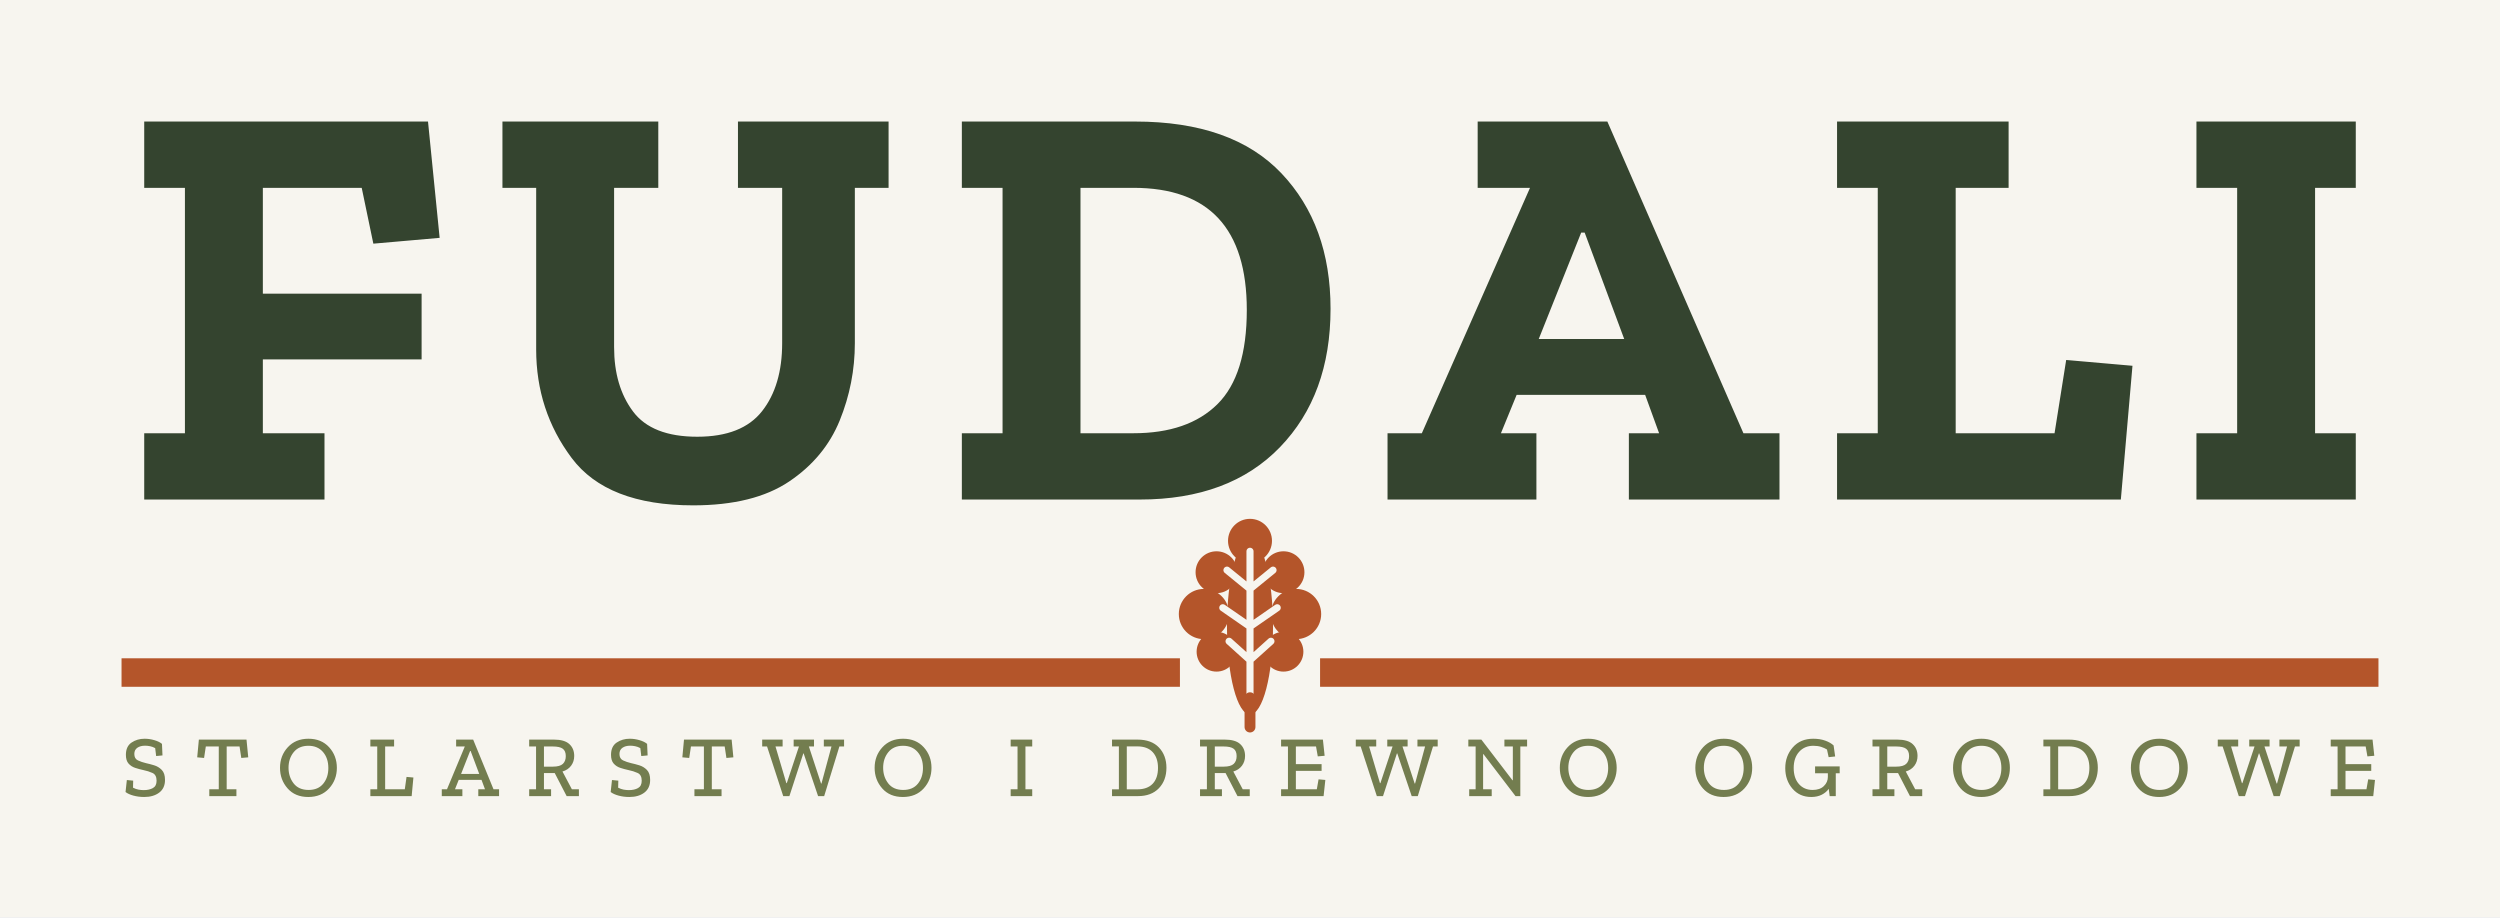
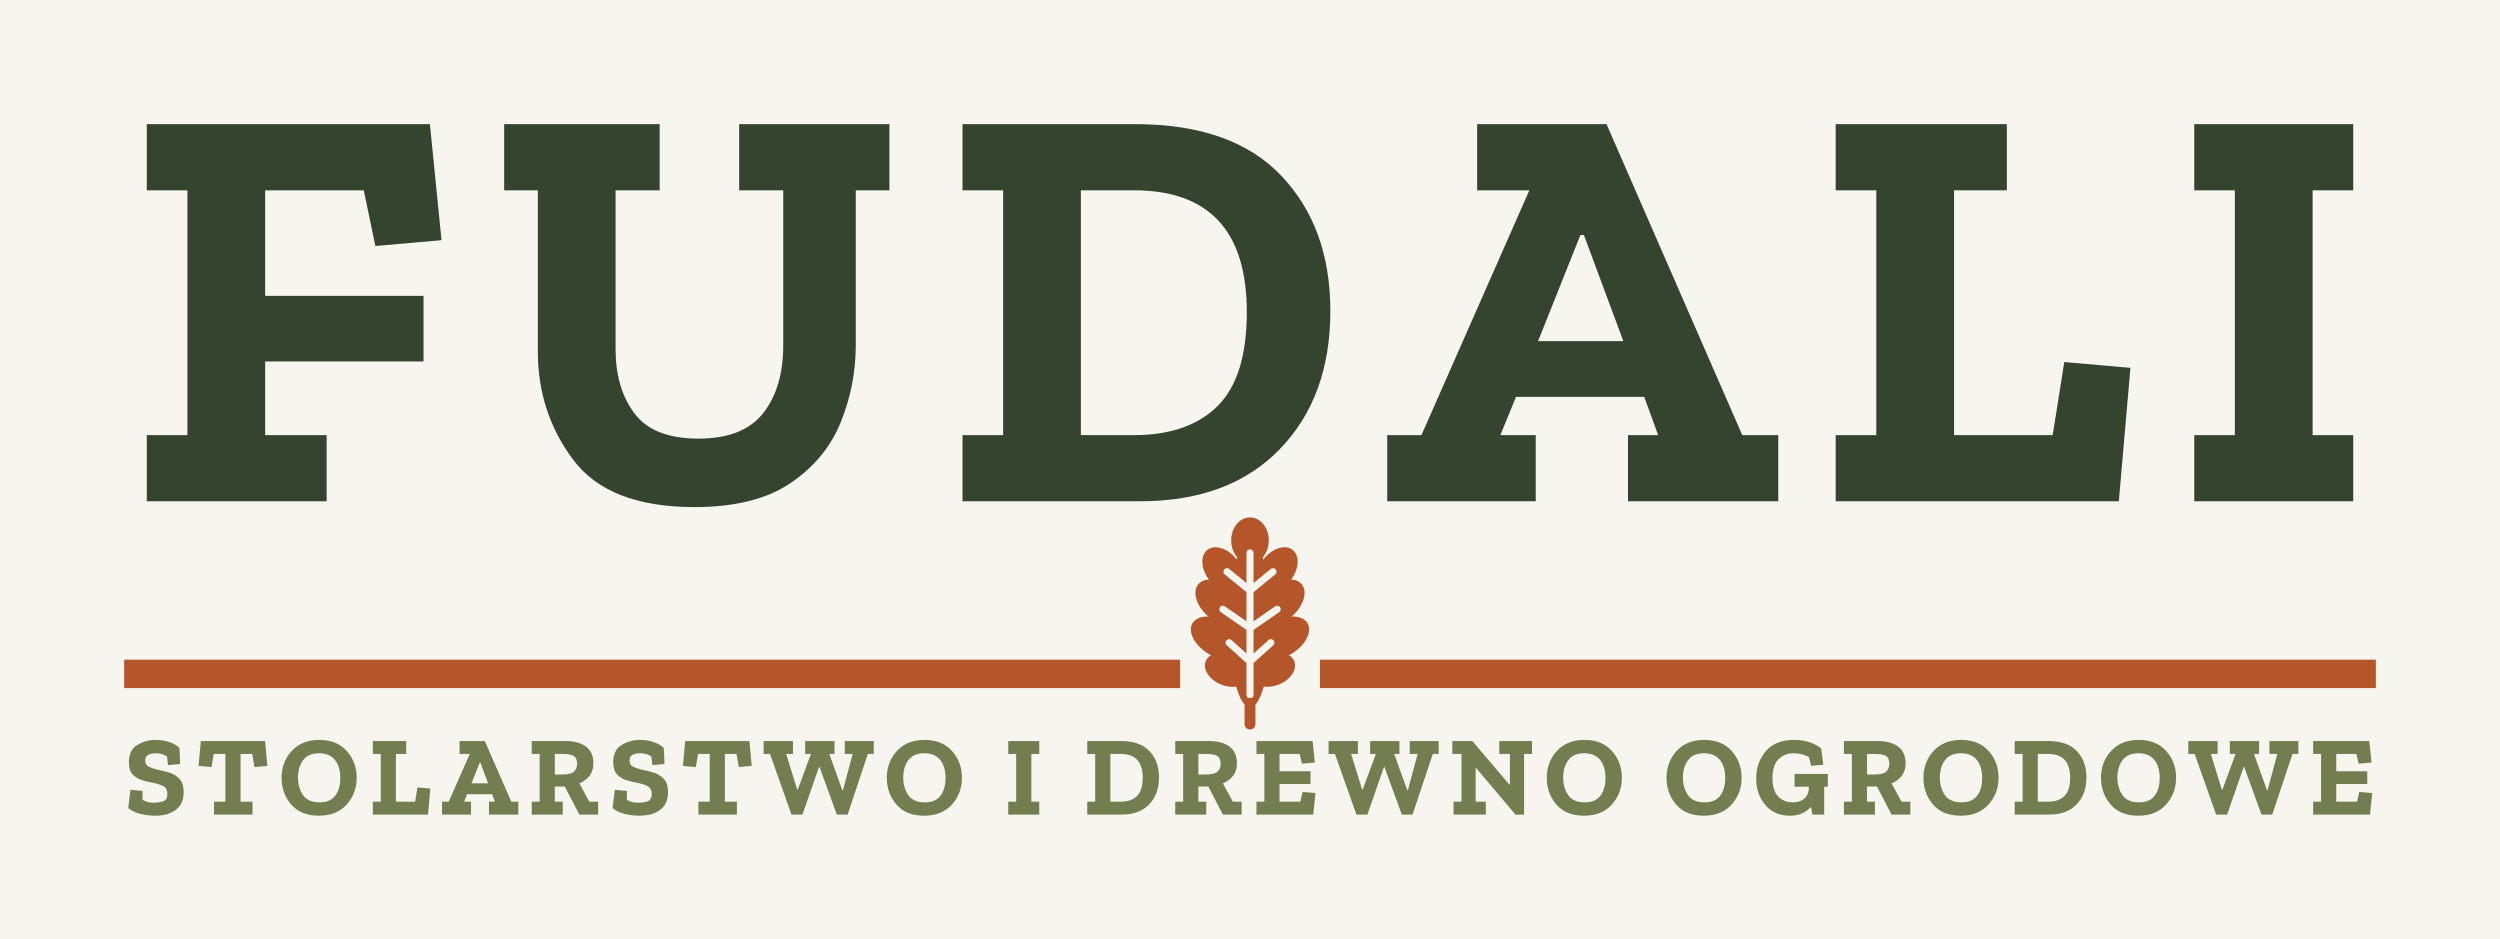
- <svg xmlns="http://www.w3.org/2000/svg" viewBox="0 0 429.9 157.7" width="429.9" height="157.7">
-   <rect width="429.9" height="157.7" fill="#F7F5EF" />
-   <g transform="translate(20.9 20.9)">
+ <svg xmlns="http://www.w3.org/2000/svg" viewBox="0 0 430.9 161.8" width="430.9" height="161.8">
+   <rect width="430.9" height="161.8" fill="#F7F5EF" />
+   <g transform="translate(21.4 21.4)">
    <g transform="translate(0 0.0)">
      <path d="M54.7 -45.0 43.3 -44.0 41.3 -53.6H24.3V-35.4H51.6V-24.1H24.3V-11.4H34.9V0.0H3.9V-11.4H10.9V-53.6H3.9V-65.0H52.7Z M131.9 -53.6H126.1V-26.9Q126.1 -20.0 123.5 -13.6Q120.9 -7.2 114.8 -3.1Q108.7 1.0 98.3 1.0Q83.5 1.0 77.4 -7.15Q71.3 -15.3 71.3 -25.8V-53.6H65.5V-65.0H92.3V-53.6H84.7V-26.2Q84.7 -19.5 87.95 -15.15Q91.2 -10.8 99.0 -10.8Q106.7 -10.8 110.15 -15.2Q113.6 -19.6 113.6 -26.9V-53.6H106.0V-65.0H131.9Z M207.9 -32.8Q207.9 -18.0 199.2 -9.0Q190.5 0.0 175.1 0.0H144.5V-11.4H151.5V-53.6H144.5V-65.0H174.3Q191 -65.0 199.45 -56.1Q207.9 -47.2 207.9 -32.8ZM193.5 -32.6Q193.5 -53.6 174 -53.6H164.9V-11.4H174Q183.4 -11.4 188.45 -16.4Q193.5 -21.4 193.5 -32.6Z M285.1 0.0H259.2V-11.4H264.4L262 -18.0H239.9L237.2 -11.4H243.3V0.0H217.7V-11.4H223.6L242.2 -53.6H233.2V-65.0H255.5L278.9 -11.4H285.1ZM258.4 -27.6 251.6 -45.9H251L243.7 -27.6Z M343.8 0.0H295.0V-11.4H302.0V-53.6H295.0V-65.0H324.5V-53.6H315.4V-11.4H332.4L334.4 -24.0L345.8 -23.0Z M384.2 0.0H356.8V-11.4H363.8V-53.6H356.8V-65.0H384.2V-53.6H377.2V-11.4H384.2Z" fill="#34442F" transform="translate(0 65.0)" />
      <rect x="0" y="92.3" width="182.0" height="4.9" fill="#B4552A" />
      <rect x="206.1" y="92.3" width="182.0" height="4.9" fill="#B4552A" />
      <g transform="translate(194.05 68.14) rotate(0)">
-         <mask id="m25888765" maskUnits="userSpaceOnUse" x="-18.0" y="-1.8" width="36.0" height="45.0">
+         <mask id="m94210457" maskUnits="userSpaceOnUse" x="-18.0" y="-1.8" width="36.0" height="45.0">
          <rect x="-18.0" y="-1.8" width="36.0" height="45.0" fill="#fff" />
          <path d="M0 5.76 L0 30.23 M0 12.23 L3.96 9.00 M0 12.23 L-3.96 9.00M0 18.71 L4.68 15.47 M0 18.71 L-4.68 15.47M0 24.47 L3.60 21.23 M0 24.47 L-3.60 21.23" stroke="#000" stroke-width="1.22" stroke-linecap="round" fill="none" />
        </mask>
-         <g mask="url(#m25888765)">
+         <g mask="url(#m94210457)">
          <g fill="#B4552A">
-             <ellipse cx="0" cy="18.71" rx="3.96" ry="15.11" />
-             <circle cx="0.00" cy="3.96" r="3.78" />
-             <circle cx="5.76" cy="9.36" r="3.60" />
-             <circle cx="-5.76" cy="9.36" r="3.60" />
-             <circle cx="7.92" cy="16.55" r="4.32" />
-             <circle cx="-7.92" cy="16.55" r="4.32" />
-             <circle cx="5.76" cy="23.03" r="3.42" />
-             <circle cx="-5.76" cy="23.03" r="3.42" />
+             <ellipse cx="0" cy="17.99" rx="3.60" ry="14.39" />
+             <ellipse cx="4.68" cy="8.64" rx="4.32" ry="2.95" transform="rotate(-52 4.68 8.64)" />
+             <ellipse cx="-4.68" cy="8.64" rx="4.32" ry="2.95" transform="rotate(52 -4.68 8.64)" />
+             <ellipse cx="5.04" cy="14.39" rx="5.04" ry="3.17" transform="rotate(-40 5.04 14.39)" />
+             <ellipse cx="-5.04" cy="14.39" rx="5.04" ry="3.17" transform="rotate(40 -5.04 14.39)" />
+             <ellipse cx="5.40" cy="20.51" rx="5.22" ry="3.17" transform="rotate(-30 5.40 20.51)" />
+             <ellipse cx="-5.40" cy="20.51" rx="5.22" ry="3.17" transform="rotate(30 -5.40 20.51)" />
+             <ellipse cx="3.96" cy="25.91" rx="3.96" ry="2.73" transform="rotate(-22 3.96 25.91)" />
+             <ellipse cx="-3.96" cy="25.91" rx="3.96" ry="2.73" transform="rotate(22 -3.96 25.91)" />
+             <ellipse cx="0" cy="3.60" rx="3.24" ry="3.96" />
          </g>
        </g>
-         <path d="M0 30.94 L0 35.98" stroke="#B4552A" stroke-width="1.87" stroke-linecap="round" />
+         <path d="M0 31.66 L0 35.26" stroke="#B4552A" stroke-width="1.87" stroke-linecap="round" />
      </g>
-       <path d="M7.475 -2.781Q7.475 -1.36 6.481 -0.605Q5.487 0.15 3.902 0.15Q2.93 0.15 2.063 -0.082Q1.196 -0.314 0.688 -0.703L0.912 -2.766L2.003 -2.661L1.973 -1.45Q2.467 -1.196 2.923 -1.114Q3.379 -1.032 3.827 -1.032Q4.754 -1.032 5.389 -1.383Q6.025 -1.734 6.025 -2.646Q6.025 -3.663 5.315 -3.984Q4.605 -4.306 3.723 -4.485Q3.02 -4.635 2.34 -4.859Q1.659 -5.083 1.203 -5.599Q0.748 -6.115 0.748 -7.101Q0.748 -8.551 1.719 -9.209Q2.691 -9.867 3.962 -9.867Q4.814 -9.867 5.651 -9.62Q6.488 -9.374 6.952 -8.985L7.041 -6.997L5.95 -6.892L5.786 -8.252Q5.352 -8.492 4.904 -8.581Q4.455 -8.671 4.051 -8.671Q3.229 -8.671 2.713 -8.312Q2.198 -7.953 2.198 -7.251Q2.198 -6.429 2.826 -6.137Q3.453 -5.845 4.216 -5.666Q4.844 -5.532 5.606 -5.3Q6.369 -5.068 6.922 -4.5Q7.475 -3.932 7.475 -2.781Z M21.788 -6.668 20.592 -6.563 20.293 -8.536H18.08V-1.181H19.754V0.0H15.09V-1.181H16.72V-8.536H14.492L14.193 -6.563L13.012 -6.668L13.296 -9.718H21.489Z M37.027 -4.859Q37.027 -2.796 35.689 -1.323Q34.351 0.15 32.109 0.15Q29.851 0.15 28.55 -1.331Q27.25 -2.811 27.25 -4.859Q27.25 -6.952 28.595 -8.409Q29.941 -9.867 32.138 -9.867Q34.366 -9.867 35.697 -8.402Q37.027 -6.937 37.027 -4.859ZM35.562 -4.829Q35.562 -6.518 34.643 -7.587Q33.723 -8.656 32.138 -8.656Q30.494 -8.656 29.604 -7.557Q28.715 -6.458 28.715 -4.874Q28.715 -3.319 29.59 -2.19Q30.464 -1.061 32.168 -1.061Q33.813 -1.061 34.687 -2.138Q35.562 -3.214 35.562 -4.829Z M49.89 0.0H42.788V-1.181H43.969V-8.536H42.788V-9.718H46.87V-8.536H45.33V-1.181H48.709L49.008 -3.304L50.189 -3.199Z M64.92 0.0H61.347V-1.181H62.498L61.9 -2.796H57.983L57.34 -1.181H58.611V0.0H55.068V-1.181H55.965L59.03 -8.536H57.535V-9.718H60.465L63.963 -1.181H64.92ZM61.511 -3.812 60.031 -7.759H59.941L58.387 -3.812Z M78.649 0.0H76.541L74.493 -3.962H72.639V-1.181H73.865V0.0H70.098V-1.181H71.279V-8.536H70.098V-9.718H74.359Q76.168 -9.718 77.005 -8.948Q77.842 -8.178 77.842 -6.907Q77.842 -5.95 77.311 -5.233Q76.781 -4.515 75.824 -4.231L77.438 -1.181H78.649ZM76.392 -6.877Q76.392 -7.759 75.876 -8.148Q75.36 -8.536 74.149 -8.536H72.639V-5.068H74.164Q75.39 -5.068 75.891 -5.546Q76.392 -6.025 76.392 -6.877Z M90.899 -2.781Q90.899 -1.36 89.905 -0.605Q88.911 0.15 87.326 0.15Q86.354 0.15 85.487 -0.082Q84.62 -0.314 84.112 -0.703L84.336 -2.766L85.427 -2.661L85.397 -1.45Q85.891 -1.196 86.347 -1.114Q86.803 -1.032 87.251 -1.032Q88.178 -1.032 88.813 -1.383Q89.449 -1.734 89.449 -2.646Q89.449 -3.663 88.739 -3.984Q88.028 -4.306 87.146 -4.485Q86.444 -4.635 85.764 -4.859Q85.083 -5.083 84.627 -5.599Q84.171 -6.115 84.171 -7.101Q84.171 -8.551 85.143 -9.209Q86.115 -9.867 87.386 -9.867Q88.238 -9.867 89.075 -9.62Q89.912 -9.374 90.376 -8.985L90.465 -6.997L89.374 -6.892L89.21 -8.252Q88.776 -8.492 88.327 -8.581Q87.879 -8.671 87.475 -8.671Q86.653 -8.671 86.137 -8.312Q85.622 -7.953 85.622 -7.251Q85.622 -6.429 86.249 -6.137Q86.877 -5.845 87.64 -5.666Q88.268 -5.532 89.03 -5.3Q89.793 -5.068 90.346 -4.5Q90.899 -3.932 90.899 -2.781Z M105.211 -6.668 104.015 -6.563 103.716 -8.536H101.504V-1.181H103.178V0.0H98.514V-1.181H100.143V-8.536H97.916L97.617 -6.563L96.436 -6.668L96.72 -9.718H104.912Z M124.248 -8.536H123.441L120.825 0.0H119.778L117.297 -7.34H117.237L114.845 0.0H113.783L111.003 -8.536H110.165V-9.718H113.679V-8.536H112.453L114.322 -2.228H114.396L116.489 -8.536H115.577V-9.718H119.076V-8.536H118.194L120.287 -2.168H120.361L122.081 -8.536H120.765V-9.718H124.248Z M139.279 -4.859Q139.279 -2.796 137.94 -1.323Q136.602 0.15 134.36 0.15Q132.103 0.15 130.802 -1.331Q129.501 -2.811 129.501 -4.859Q129.501 -6.952 130.847 -8.409Q132.192 -9.867 134.39 -9.867Q136.617 -9.867 137.948 -8.402Q139.279 -6.937 139.279 -4.859ZM137.813 -4.829Q137.813 -6.518 136.894 -7.587Q135.975 -8.656 134.39 -8.656Q132.745 -8.656 131.856 -7.557Q130.966 -6.458 130.966 -4.874Q130.966 -3.319 131.841 -2.19Q132.715 -1.061 134.42 -1.061Q136.064 -1.061 136.939 -2.138Q137.813 -3.214 137.813 -4.829Z  M156.602 0.0H152.894V-1.181H154.075V-8.536H152.894V-9.718H156.602V-8.536H155.435V-1.181H156.602Z  M179.68 -4.874Q179.68 -2.706 178.38 -1.353Q177.079 0.0 174.777 0.0H170.322V-1.166H171.503V-8.551H170.322V-9.718H174.702Q177.109 -9.718 178.395 -8.357Q179.68 -6.997 179.68 -4.874ZM178.23 -4.859Q178.23 -6.578 177.318 -7.565Q176.406 -8.551 174.672 -8.551H172.863V-1.166H174.672Q176.406 -1.166 177.318 -2.13Q178.23 -3.095 178.23 -4.859Z M194.008 0.0H191.9L189.852 -3.962H187.998V-1.181H189.224V0.0H185.456V-1.181H186.638V-8.536H185.456V-9.718H189.717Q191.526 -9.718 192.363 -8.948Q193.201 -8.178 193.201 -6.907Q193.201 -5.95 192.67 -5.233Q192.139 -4.515 191.182 -4.231L192.797 -1.181H194.008ZM191.75 -6.877Q191.75 -7.759 191.235 -8.148Q190.719 -8.536 189.508 -8.536H187.998V-5.068H189.523Q190.749 -5.068 191.25 -5.546Q191.75 -6.025 191.75 -6.877Z M206.706 0.0H199.395V-1.181H200.576V-8.536H199.395V-9.718H206.586L206.885 -6.937L205.704 -6.832L205.405 -8.536H201.937V-5.502H206.362V-4.336H201.937V-1.181H205.54L205.839 -2.885L207.005 -2.781Z M226.326 -8.536H225.518L222.902 0.0H221.856L219.374 -7.34H219.314L216.922 0.0H215.861L213.08 -8.536H212.243V-9.718H215.756V-8.536H214.53L216.399 -2.228H216.474L218.567 -8.536H217.655V-9.718H221.153V-8.536H220.271L222.364 -2.168H222.439L224.158 -8.536H222.842V-9.718H226.326Z M241.7 -8.536H240.534V0.0H239.711L234.195 -7.221H234.135V-1.181H235.615V0.0H231.743V-1.181H232.849V-8.536H231.594V-9.718H233.836L239.188 -2.721H239.248V-8.536H237.798V-9.718H241.7Z M257.104 -4.859Q257.104 -2.796 255.766 -1.323Q254.428 0.15 252.185 0.15Q249.928 0.15 248.627 -1.331Q247.326 -2.811 247.326 -4.859Q247.326 -6.952 248.672 -8.409Q250.017 -9.867 252.215 -9.867Q254.443 -9.867 255.773 -8.402Q257.104 -6.937 257.104 -4.859ZM255.639 -4.829Q255.639 -6.518 254.719 -7.587Q253.8 -8.656 252.215 -8.656Q250.571 -8.656 249.681 -7.557Q248.792 -6.458 248.792 -4.874Q248.792 -3.319 249.666 -2.19Q250.541 -1.061 252.245 -1.061Q253.89 -1.061 254.764 -2.138Q255.639 -3.214 255.639 -4.829Z  M280.407 -4.859Q280.407 -2.796 279.069 -1.323Q277.731 0.15 275.488 0.15Q273.231 0.15 271.93 -1.331Q270.63 -2.811 270.63 -4.859Q270.63 -6.952 271.975 -8.409Q273.321 -9.867 275.518 -9.867Q277.746 -9.867 279.076 -8.402Q280.407 -6.937 280.407 -4.859ZM278.942 -4.829Q278.942 -6.518 278.022 -7.587Q277.103 -8.656 275.518 -8.656Q273.874 -8.656 272.984 -7.557Q272.095 -6.458 272.095 -4.874Q272.095 -3.319 272.969 -2.19Q273.844 -1.061 275.548 -1.061Q277.193 -1.061 278.067 -2.138Q278.942 -3.214 278.942 -4.829Z M295.452 -3.932H294.779V0.0H293.733L293.568 -1.256Q293.15 -0.643 292.38 -0.247Q291.61 0.15 290.563 0.15Q288.56 0.15 287.327 -1.286Q286.093 -2.721 286.093 -4.814Q286.093 -6.907 287.394 -8.387Q288.695 -9.867 290.907 -9.867Q292.073 -9.867 292.978 -9.538Q293.882 -9.209 294.405 -8.716L294.675 -6.817L293.553 -6.698L293.269 -8.013Q292.866 -8.267 292.283 -8.462Q291.7 -8.656 290.922 -8.656Q289.412 -8.656 288.478 -7.617Q287.543 -6.578 287.543 -4.844Q287.543 -3.095 288.44 -2.078Q289.337 -1.061 290.803 -1.061Q292.043 -1.061 292.731 -1.727Q293.419 -2.392 293.419 -3.304V-3.932H291.221V-5.113H295.452Z M309.645 0.0H307.537L305.489 -3.962H303.635V-1.181H304.861V0.0H301.094V-1.181H302.275V-8.536H301.094V-9.718H305.354Q307.163 -9.718 308 -8.948Q308.838 -8.178 308.838 -6.907Q308.838 -5.95 308.307 -5.233Q307.776 -4.515 306.819 -4.231L308.434 -1.181H309.645ZM307.388 -6.877Q307.388 -7.759 306.872 -8.148Q306.356 -8.536 305.145 -8.536H303.635V-5.068H305.16Q306.386 -5.068 306.887 -5.546Q307.388 -6.025 307.388 -6.877Z M324.72 -4.859Q324.72 -2.796 323.382 -1.323Q322.044 0.15 319.801 0.15Q317.544 0.15 316.243 -1.331Q314.943 -2.811 314.943 -4.859Q314.943 -6.952 316.288 -8.409Q317.634 -9.867 319.831 -9.867Q322.059 -9.867 323.389 -8.402Q324.72 -6.937 324.72 -4.859ZM323.255 -4.829Q323.255 -6.518 322.336 -7.587Q321.416 -8.656 319.831 -8.656Q318.187 -8.656 317.297 -7.557Q316.408 -6.458 316.408 -4.874Q316.408 -3.319 317.282 -2.19Q318.157 -1.061 319.861 -1.061Q321.506 -1.061 322.38 -2.138Q323.255 -3.214 323.255 -4.829Z M339.84 -4.874Q339.84 -2.706 338.539 -1.353Q337.239 0.0 334.936 0.0H330.481V-1.166H331.662V-8.551H330.481V-9.718H334.862Q337.269 -9.718 338.554 -8.357Q339.84 -6.997 339.84 -4.874ZM338.39 -4.859Q338.39 -6.578 337.478 -7.565Q336.566 -8.551 334.832 -8.551H333.023V-1.166H334.832Q336.566 -1.166 337.478 -2.13Q338.39 -3.095 338.39 -4.859Z M355.304 -4.859Q355.304 -2.796 353.966 -1.323Q352.628 0.15 350.385 0.15Q348.128 0.15 346.827 -1.331Q345.526 -2.811 345.526 -4.859Q345.526 -6.952 346.872 -8.409Q348.217 -9.867 350.415 -9.867Q352.643 -9.867 353.973 -8.402Q355.304 -6.937 355.304 -4.859ZM353.839 -4.829Q353.839 -6.518 352.919 -7.587Q352 -8.656 350.415 -8.656Q348.771 -8.656 347.881 -7.557Q346.992 -6.458 346.992 -4.874Q346.992 -3.319 347.866 -2.19Q348.741 -1.061 350.445 -1.061Q352.089 -1.061 352.964 -2.138Q353.839 -3.214 353.839 -4.829Z M374.55 -8.536H373.743L371.126 0.0H370.08L367.598 -7.34H367.538L365.146 0.0H364.085L361.304 -8.536H360.467V-9.718H363.98V-8.536H362.754L364.623 -2.228H364.698L366.791 -8.536H365.879V-9.718H369.377V-8.536H368.495L370.588 -2.168H370.663L372.382 -8.536H371.066V-9.718H374.55Z M387.203 0.0H379.892V-1.181H381.073V-8.536H379.892V-9.718H387.083L387.382 -6.937L386.201 -6.832L385.902 -8.536H382.434V-5.502H386.859V-4.336H382.434V-1.181H386.037L386.336 -2.885L387.502 -2.781Z" fill="#737D4F" transform="translate(0 116.0)" />
+       <path d="M10.257 -3.841Q10.257 -1.872 8.931 -0.838Q7.605 0.195 5.285 0.195Q3.998 0.195 2.72 -0.136Q1.443 -0.468 0.702 -1.131L1.092 -4.271L3.179 -4.075L3.159 -2.535Q3.822 -2.184 4.29 -2.116Q4.758 -2.047 5.09 -2.047Q6.123 -2.047 6.786 -2.311Q7.449 -2.574 7.449 -3.53Q7.449 -4.582 6.669 -4.943Q5.889 -5.304 4.836 -5.499Q3.92 -5.655 2.993 -5.957Q2.067 -6.26 1.443 -6.952Q0.819 -7.644 0.819 -9.009Q0.819 -11.134 2.262 -12.002Q3.705 -12.87 5.421 -12.87Q6.669 -12.87 7.8 -12.49Q8.931 -12.11 9.536 -11.466L9.652 -8.716L7.566 -8.521L7.391 -10.004Q6.903 -10.335 6.406 -10.452Q5.909 -10.569 5.441 -10.569Q4.66 -10.569 4.144 -10.296Q3.627 -10.023 3.627 -9.341Q3.627 -8.541 4.29 -8.229Q4.953 -7.917 5.811 -7.722Q6.591 -7.566 7.634 -7.283Q8.678 -7 9.467 -6.23Q10.257 -5.46 10.257 -3.841Z M24.681 -8.385 22.458 -8.19 22.068 -10.452H20.059V-2.223H22.126V0.0H15.496V-2.223H17.446V-10.452H15.438L15.048 -8.19L12.825 -8.385L13.215 -12.675H24.291Z M40.08 -6.357Q40.08 -3.666 38.354 -1.736Q36.628 0.195 33.547 0.195Q30.447 0.195 28.789 -1.736Q27.132 -3.666 27.132 -6.318Q27.132 -9.087 28.887 -10.979Q30.642 -12.87 33.625 -12.87Q36.667 -12.87 38.374 -10.949Q40.08 -9.028 40.08 -6.357ZM37.252 -6.279Q37.252 -8.307 36.316 -9.438Q35.38 -10.569 33.606 -10.569Q31.714 -10.569 30.837 -9.37Q29.959 -8.171 29.959 -6.377Q29.959 -4.641 30.817 -3.373Q31.675 -2.106 33.684 -2.106Q35.536 -2.106 36.394 -3.266Q37.252 -4.426 37.252 -6.279Z M52.378 0.0H42.862V-2.223H44.227V-10.452H42.862V-12.675H48.615V-10.452H46.84V-2.223H50.155L50.545 -4.68L52.768 -4.485Z M67.933 0.0H62.883V-2.223H63.897L63.429 -3.51H59.119L58.593 -2.223H59.782V0.0H54.79V-2.223H55.941L59.568 -10.452H57.813V-12.675H62.161L66.724 -2.223H67.933ZM62.727 -5.382 61.401 -8.95H61.284L59.86 -5.382Z M81.694 0.0H78.457L75.942 -4.836H74.226V-2.223H75.591V0.0H70.248V-2.223H71.613V-10.452H70.248V-12.675H75.981Q78.34 -12.675 79.608 -11.71Q80.875 -10.745 80.875 -8.834Q80.875 -7.546 80.212 -6.679Q79.549 -5.811 78.457 -5.382L80.173 -2.223H81.694ZM78.067 -8.775Q78.067 -9.73 77.502 -10.091Q76.936 -10.452 75.513 -10.452H74.226V-6.903H75.474Q76.975 -6.903 77.521 -7.39Q78.067 -7.878 78.067 -8.775Z M93.739 -3.841Q93.739 -1.872 92.413 -0.838Q91.087 0.195 88.766 0.195Q87.479 0.195 86.202 -0.136Q84.925 -0.468 84.184 -1.131L84.574 -4.271L86.66 -4.075L86.641 -2.535Q87.304 -2.184 87.772 -2.116Q88.24 -2.047 88.571 -2.047Q89.605 -2.047 90.268 -2.311Q90.931 -2.574 90.931 -3.53Q90.931 -4.582 90.151 -4.943Q89.371 -5.304 88.318 -5.499Q87.401 -5.655 86.475 -5.957Q85.549 -6.26 84.925 -6.952Q84.301 -7.644 84.301 -9.009Q84.301 -11.134 85.744 -12.002Q87.187 -12.87 88.903 -12.87Q90.151 -12.87 91.282 -12.49Q92.413 -12.11 93.017 -11.466L93.134 -8.716L91.048 -8.521L90.872 -10.004Q90.385 -10.335 89.888 -10.452Q89.39 -10.569 88.922 -10.569Q88.142 -10.569 87.626 -10.296Q87.109 -10.023 87.109 -9.341Q87.109 -8.541 87.772 -8.229Q88.435 -7.917 89.293 -7.722Q90.073 -7.566 91.116 -7.283Q92.159 -7 92.949 -6.23Q93.739 -5.46 93.739 -3.841Z M108.163 -8.385 105.94 -8.19 105.55 -10.452H103.541V-2.223H105.608V0.0H98.978V-2.223H100.928V-10.452H98.92L98.53 -8.19L96.307 -8.385L96.697 -12.675H107.773Z M129.197 -10.452H128.183L124.693 0.0H122.84L119.857 -8.19H119.759L116.912 0.0H115.021L111.316 -10.452H110.224V-12.675H115.274V-10.452H114.104L115.996 -4.329H116.113L118.375 -10.452H117.38V-12.675H122.431V-10.452H121.534L123.776 -4.212H123.893L125.57 -10.452H124.205V-12.675H129.197Z M144.401 -6.357Q144.401 -3.666 142.675 -1.736Q140.95 0.195 137.869 0.195Q134.768 0.195 133.111 -1.736Q131.453 -3.666 131.453 -6.318Q131.453 -9.087 133.208 -10.979Q134.963 -12.87 137.947 -12.87Q140.989 -12.87 142.695 -10.949Q144.401 -9.028 144.401 -6.357ZM141.574 -6.279Q141.574 -8.307 140.638 -9.438Q139.702 -10.569 137.927 -10.569Q136.036 -10.569 135.158 -9.37Q134.281 -8.171 134.281 -6.377Q134.281 -4.641 135.139 -3.373Q135.997 -2.106 138.005 -2.106Q139.858 -2.106 140.716 -3.266Q141.574 -4.426 141.574 -6.279Z  M157.727 0.0H152.384V-2.223H153.749V-10.452H152.384V-12.675H157.727V-10.452H156.362V-2.223H157.727Z  M178.365 -6.396Q178.365 -3.51 176.669 -1.755Q174.972 0.0 171.969 0.0H166.002V-2.223H167.367V-10.452H166.002V-12.675H171.813Q175.07 -12.675 176.718 -10.94Q178.365 -9.204 178.365 -6.396ZM175.557 -6.357Q175.557 -10.452 171.755 -10.452H169.98V-2.223H171.755Q173.588 -2.223 174.573 -3.198Q175.557 -4.173 175.557 -6.357Z M192.614 0.0H189.377L186.861 -4.836H185.145V-2.223H186.51V0.0H181.167V-2.223H182.532V-10.452H181.167V-12.675H186.9Q189.26 -12.675 190.527 -11.71Q191.795 -10.745 191.795 -8.834Q191.795 -7.546 191.132 -6.679Q190.469 -5.811 189.377 -5.382L191.093 -2.223H192.614ZM188.987 -8.775Q188.987 -9.73 188.421 -10.091Q187.856 -10.452 186.432 -10.452H185.145V-6.903H186.393Q187.895 -6.903 188.441 -7.39Q188.987 -7.878 188.987 -8.775Z M204.951 0.0H195.162V-2.223H196.527V-10.452H195.162V-12.675H204.834L205.224 -8.97L203.001 -8.775L202.611 -10.452H199.14V-7.468H204.483V-5.265H199.14V-2.223H202.728L203.118 -3.9L205.341 -3.705Z M226.571 -10.452H225.557L222.066 0.0H220.214L217.23 -8.19H217.133L214.286 0.0H212.394L208.689 -10.452H207.597V-12.675H212.648V-10.452H211.478L213.369 -4.329H213.486L215.748 -10.452H214.754V-12.675H219.804V-10.452H218.907L221.15 -4.212H221.267L222.944 -10.452H221.579V-12.675H226.571Z M242.652 -10.452H241.287V0.0L239.824 0.019L233.019 -8.034H232.941V-2.223H234.696V0.0H229.138V-2.223H230.503V-10.452H228.924V-12.675H232.375L238.771 -5.148H238.849V-10.452H237.016V-12.675H242.652Z M258.148 -6.357Q258.148 -3.666 256.423 -1.736Q254.697 0.195 251.616 0.195Q248.515 0.195 246.858 -1.736Q245.2 -3.666 245.2 -6.318Q245.2 -9.087 246.955 -10.979Q248.71 -12.87 251.694 -12.87Q254.736 -12.87 256.442 -10.949Q258.148 -9.028 258.148 -6.357ZM255.321 -6.279Q255.321 -8.307 254.385 -9.438Q253.449 -10.569 251.674 -10.569Q249.783 -10.569 248.905 -9.37Q248.028 -8.171 248.028 -6.377Q248.028 -4.641 248.886 -3.373Q249.744 -2.106 251.752 -2.106Q253.605 -2.106 254.463 -3.266Q255.321 -4.426 255.321 -6.279Z  M278.787 -6.357Q278.787 -3.666 277.061 -1.736Q275.335 0.195 272.254 0.195Q269.154 0.195 267.496 -1.736Q265.839 -3.666 265.839 -6.318Q265.839 -9.087 267.594 -10.979Q269.349 -12.87 272.332 -12.87Q275.374 -12.87 277.08 -10.949Q278.787 -9.028 278.787 -6.357ZM275.959 -6.279Q275.959 -8.307 275.023 -9.438Q274.087 -10.569 272.313 -10.569Q270.421 -10.569 269.544 -9.37Q268.666 -8.171 268.666 -6.377Q268.666 -4.641 269.524 -3.373Q270.382 -2.106 272.391 -2.106Q274.243 -2.106 275.101 -3.266Q275.959 -4.426 275.959 -6.279Z M293.64 -4.797H293.016V0.0H290.988L290.734 -1.326Q290.149 -0.643 289.242 -0.224Q288.336 0.195 287.107 0.195Q284.436 0.195 282.866 -1.657Q281.296 -3.51 281.296 -6.24Q281.296 -8.97 282.954 -10.92Q284.611 -12.87 287.829 -12.87Q289.369 -12.87 290.627 -12.421Q291.885 -11.973 292.509 -11.349L292.86 -8.6L290.754 -8.405L290.403 -9.886Q289.896 -10.218 289.125 -10.393Q288.355 -10.569 287.712 -10.569Q286.152 -10.569 285.128 -9.516Q284.104 -8.463 284.104 -6.279Q284.104 -4.173 285.069 -3.139Q286.035 -2.106 287.575 -2.106Q288.862 -2.106 289.623 -2.788Q290.383 -3.471 290.383 -4.719V-4.797H287.907V-7H293.64Z M307.868 0.0H304.631L302.116 -4.836H300.4V-2.223H301.765V0.0H296.422V-2.223H297.787V-10.452H296.422V-12.675H302.155Q304.514 -12.675 305.782 -11.71Q307.049 -10.745 307.049 -8.834Q307.049 -7.546 306.386 -6.679Q305.723 -5.811 304.631 -5.382L306.347 -2.223H307.868ZM304.241 -8.775Q304.241 -9.73 303.676 -10.091Q303.11 -10.452 301.687 -10.452H300.4V-6.903H301.648Q303.149 -6.903 303.695 -7.39Q304.241 -7.878 304.241 -8.775Z M323.072 -6.357Q323.072 -3.666 321.347 -1.736Q319.621 0.195 316.54 0.195Q313.439 0.195 311.782 -1.736Q310.124 -3.666 310.124 -6.318Q310.124 -9.087 311.879 -10.979Q313.634 -12.87 316.618 -12.87Q319.66 -12.87 321.366 -10.949Q323.072 -9.028 323.072 -6.357ZM320.245 -6.279Q320.245 -8.307 319.309 -9.438Q318.373 -10.569 316.598 -10.569Q314.707 -10.569 313.829 -9.37Q312.952 -8.171 312.952 -6.377Q312.952 -4.641 313.81 -3.373Q314.668 -2.106 316.676 -2.106Q318.529 -2.106 319.387 -3.266Q320.245 -4.426 320.245 -6.279Z M338.218 -6.396Q338.218 -3.51 336.521 -1.755Q334.825 0.0 331.822 0.0H325.855V-2.223H327.22V-10.452H325.855V-12.675H331.666Q334.922 -12.675 336.57 -10.94Q338.218 -9.204 338.218 -6.396ZM335.41 -6.357Q335.41 -10.452 331.607 -10.452H329.833V-2.223H331.607Q333.44 -2.223 334.425 -3.198Q335.41 -4.173 335.41 -6.357Z M353.675 -6.357Q353.675 -3.666 351.949 -1.736Q350.224 0.195 347.143 0.195Q344.042 0.195 342.385 -1.736Q340.727 -3.666 340.727 -6.318Q340.727 -9.087 342.482 -10.979Q344.237 -12.87 347.221 -12.87Q350.263 -12.87 351.969 -10.949Q353.675 -9.028 353.675 -6.357ZM350.848 -6.279Q350.848 -8.307 349.912 -9.438Q348.976 -10.569 347.201 -10.569Q345.31 -10.569 344.432 -9.37Q343.555 -8.171 343.555 -6.377Q343.555 -4.641 344.413 -3.373Q345.271 -2.106 347.279 -2.106Q349.132 -2.106 349.99 -3.266Q350.848 -4.426 350.848 -6.279Z M374.749 -10.452H373.735L370.244 0.0H368.392L365.408 -8.19H365.311L362.464 0.0H360.572L356.867 -10.452H355.775V-12.675H360.826V-10.452H359.656L361.547 -4.329H361.664L363.926 -10.452H362.932V-12.675H367.982V-10.452H367.085L369.328 -4.212H369.445L371.122 -10.452H369.757V-12.675H374.749Z M387.086 0.0H377.297V-2.223H378.662V-10.452H377.297V-12.675H386.969L387.359 -8.97L385.136 -8.775L384.746 -10.452H381.275V-7.468H386.618V-5.265H381.275V-2.223H384.863L385.253 -3.9L387.476 -3.705Z" fill="#737D4F" transform="translate(0 119.0)" />
    </g>
  </g>
</svg>
